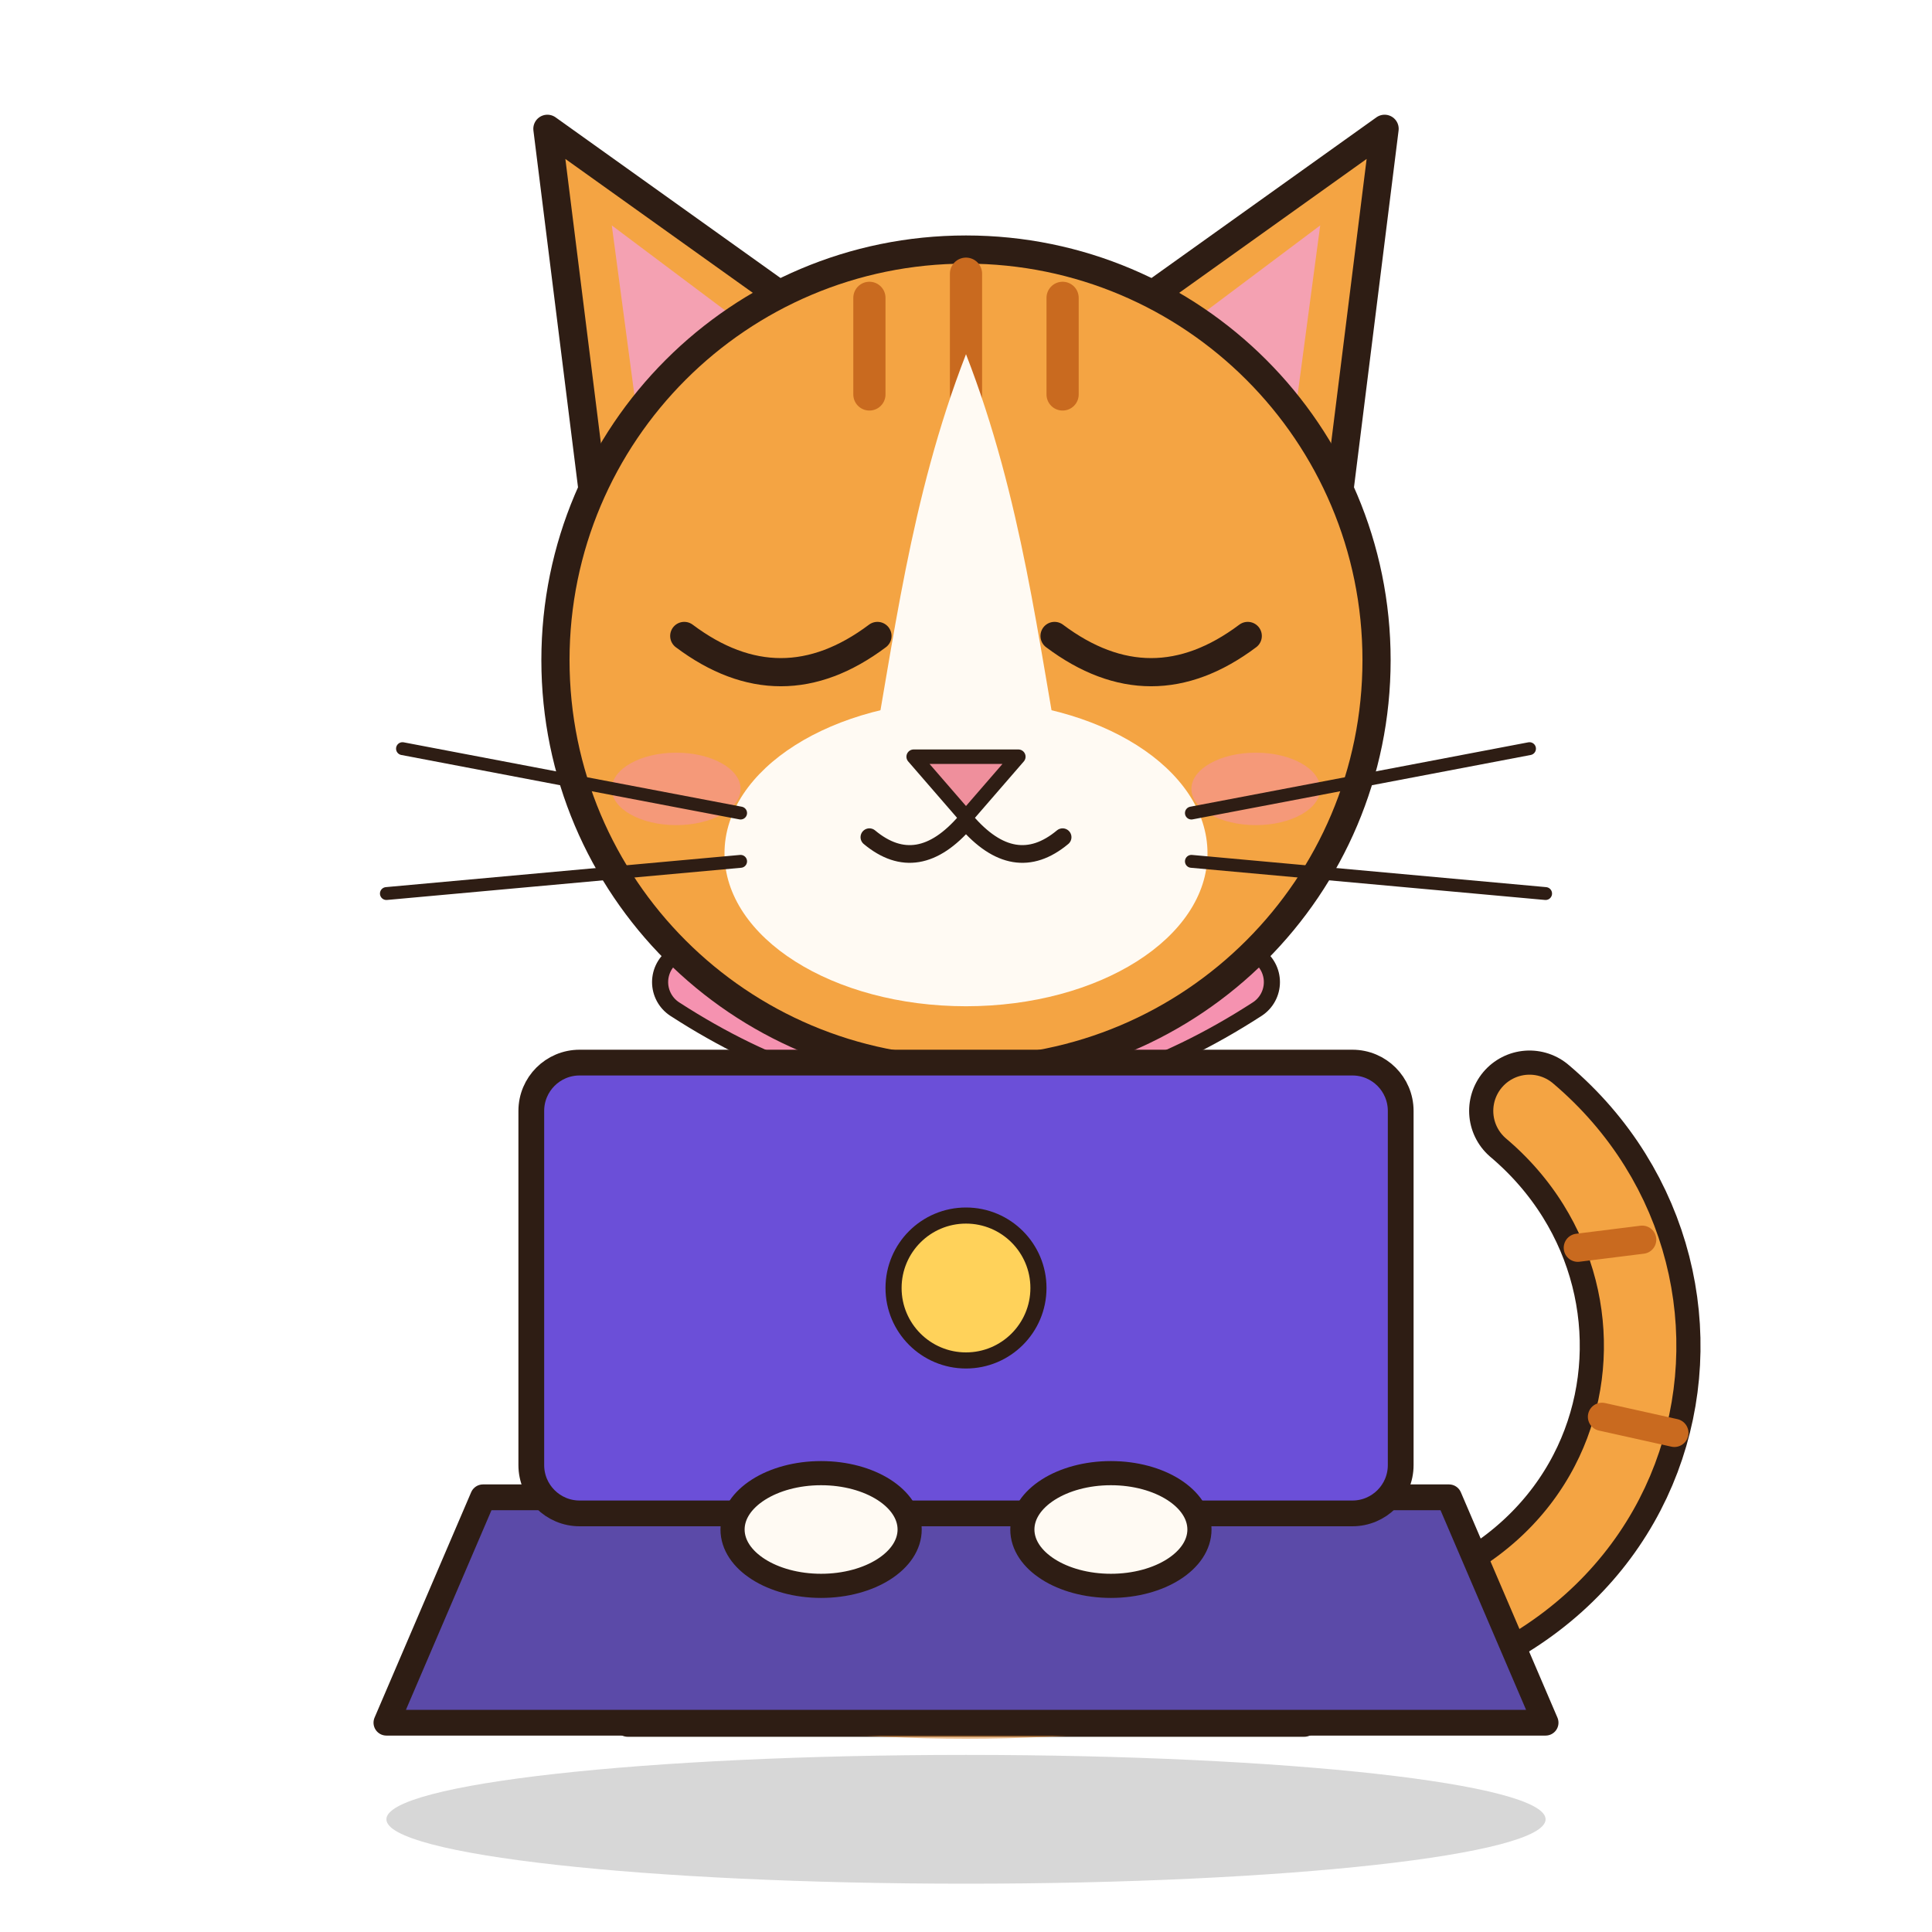
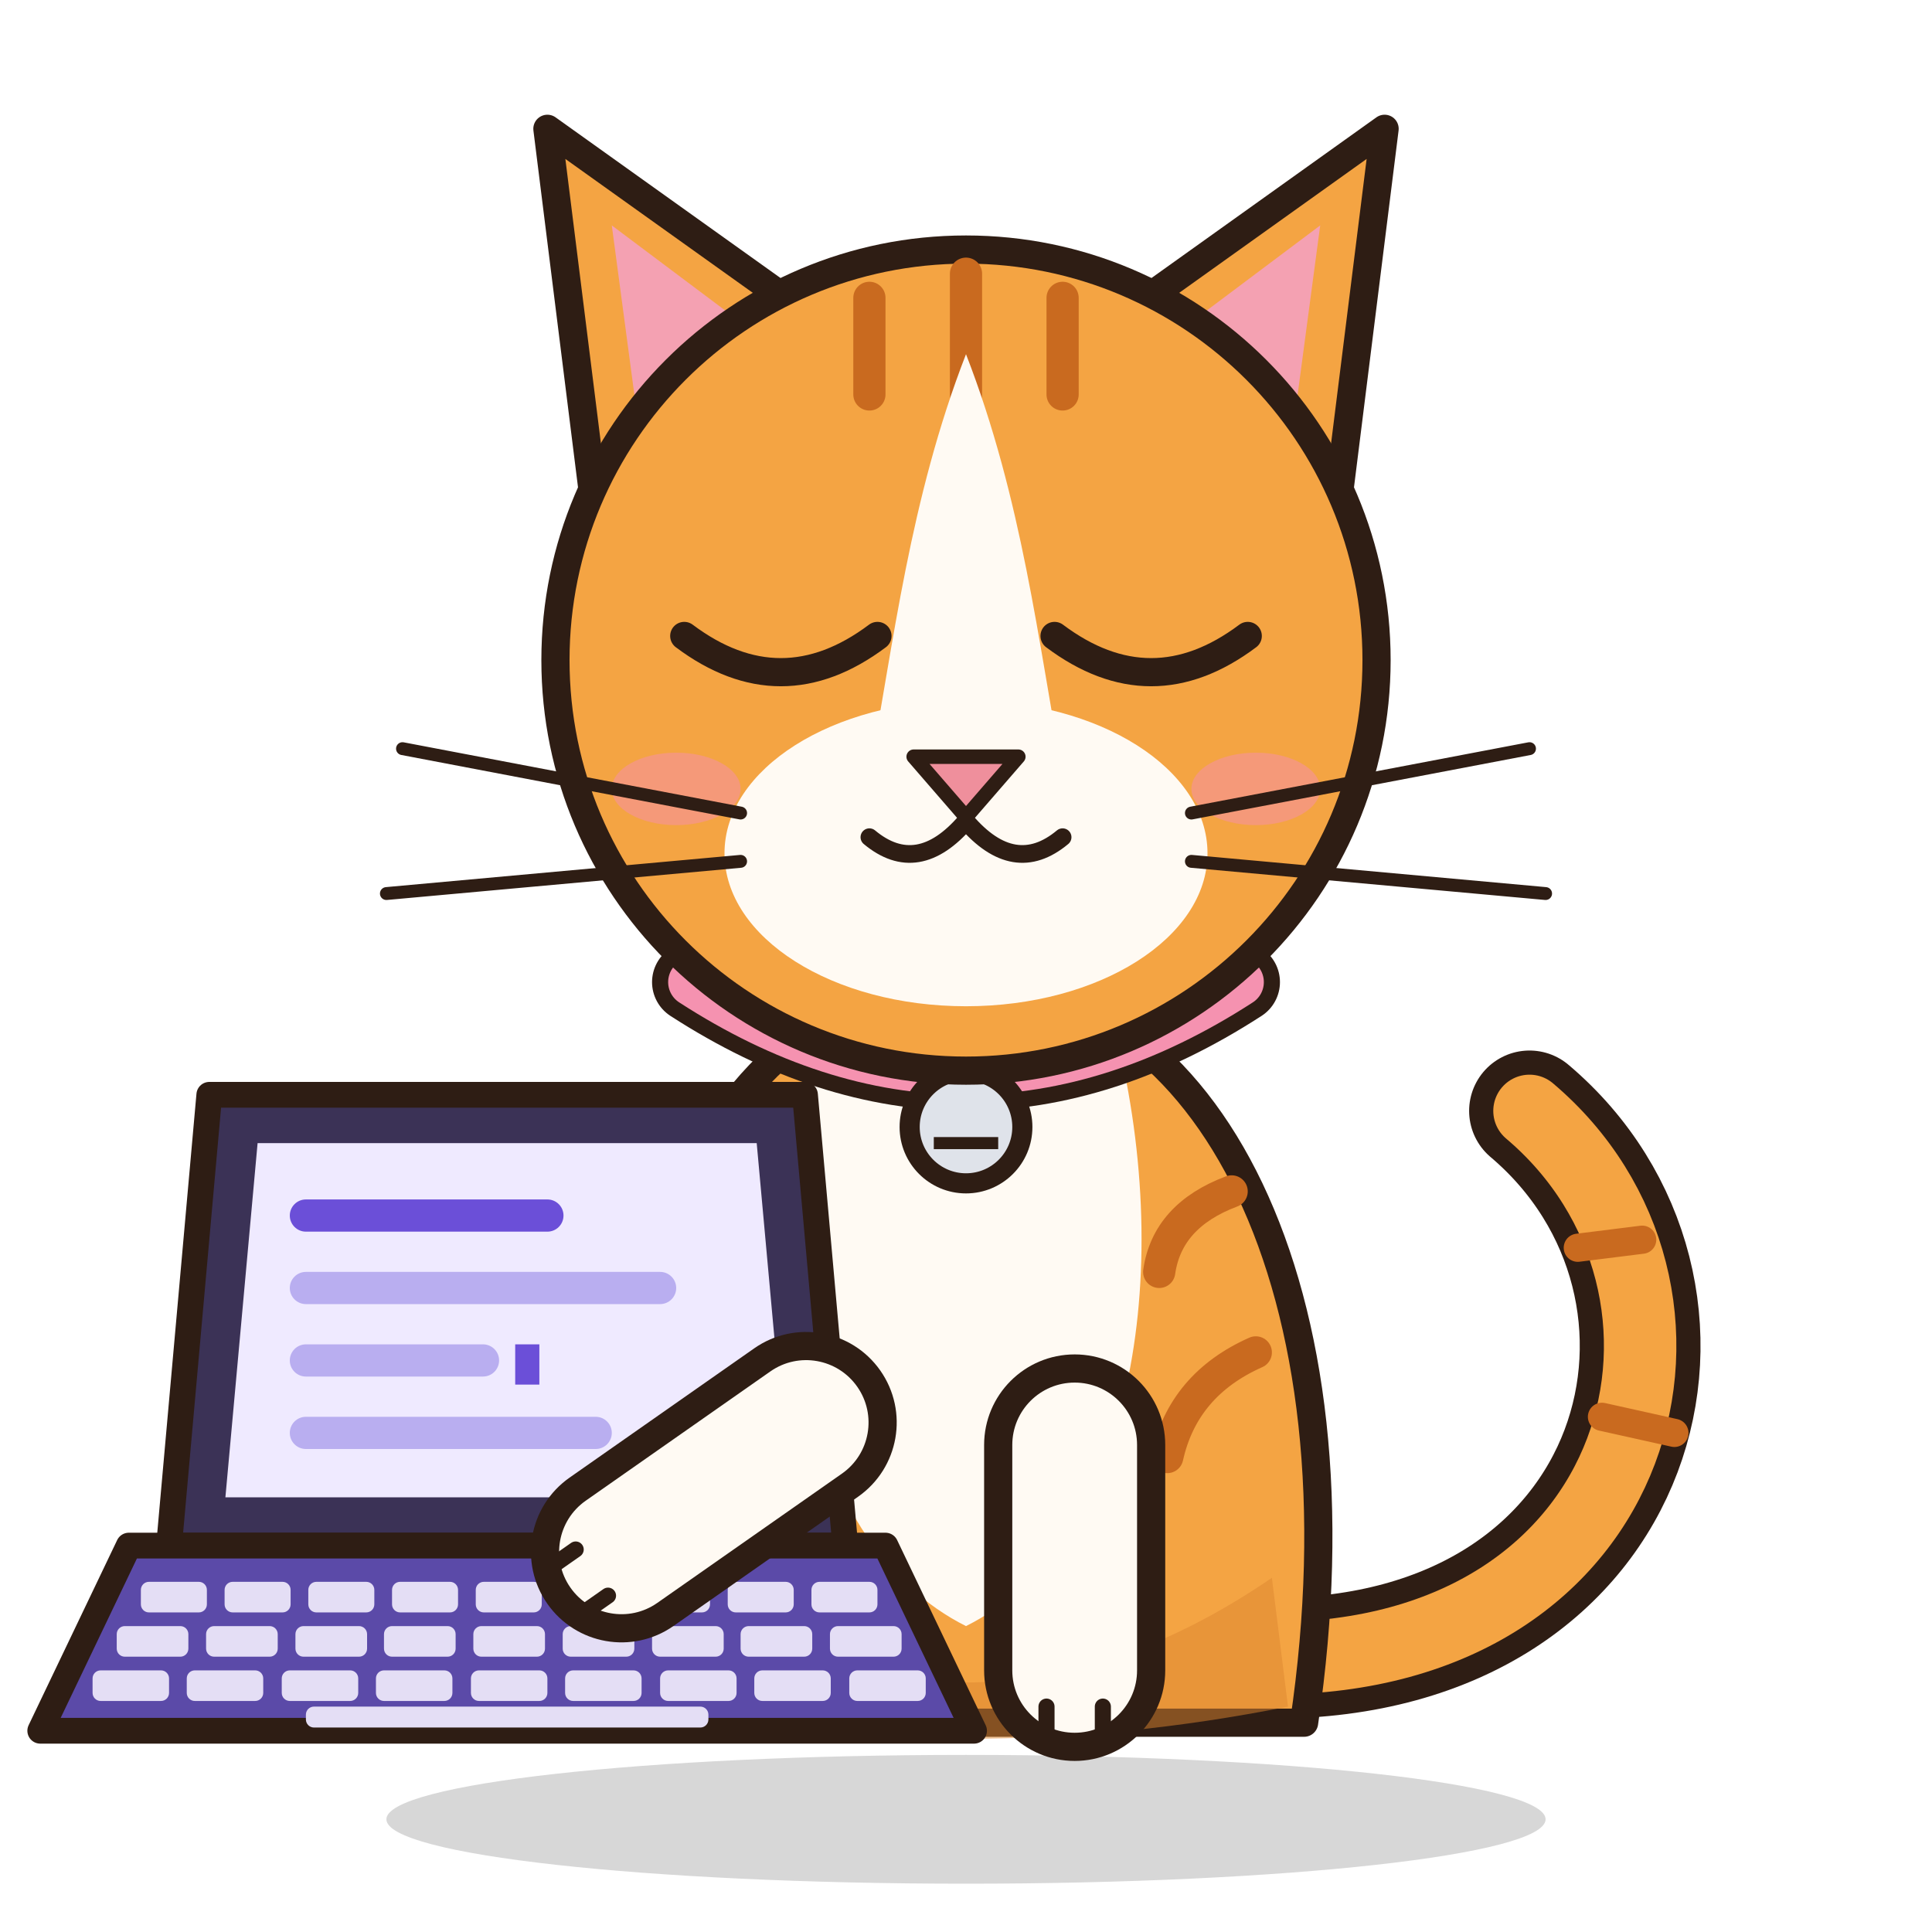
<svg xmlns="http://www.w3.org/2000/svg" width="240" height="240" viewBox="0 0 240 240">
  <ellipse cx="120" cy="226" rx="72" ry="8" fill="#000" opacity=".16" />
  <path d="M158 206 C 205 206, 216 160, 190 138" stroke="#2e1d14" stroke-width="15" stroke-linejoin="round" stroke-linecap="round" fill="none" />
  <path d="M158 206 C 205 206, 216 160, 190 138" stroke="#f4a443" stroke-width="9" fill="none" stroke-linecap="round" />
  <path d="M199 176 l9 2 M196 155 l8 -1" stroke="#c96a1f" stroke-width="3.5" stroke-linecap="round" />
  <path d="M78 214 C 70 160, 90 122, 120 122 C 150 122, 170 160, 162 214 Z" fill="#f4a443" stroke="#2e1d14" stroke-width="3.5" stroke-linejoin="round" stroke-linecap="round" />
  <path d="M82 196 Q 120 222 158 196 L 160 212 Q 120 220 80 212 Z" fill="#dc8530" opacity=".5" />
  <path d="M101 130 C 94 160, 100 192, 120 202 C 140 192, 146 160, 139 130 Z" fill="#fffaf3" />
  <path d="M84 168 q9 4 11 13 M87 148 q8 3 9 10 M156 168 q-9 4 -11 13 M153 148 q-8 3 -9 10" stroke="#c96a1f" stroke-width="4" fill="none" stroke-linecap="round" />
+   <rect x="124" y="170" width="19" height="47" rx="9.5" fill="#fffaf3" stroke="#2e1d14" stroke-width="3.5" stroke-linejoin="round" stroke-linecap="round" />
+   <path d="M130 212 v4 M137 212 v4" stroke="#2e1d14" stroke-width="2" stroke-linecap="round" />
  <path d="M86 122 Q 120 144 154 122" stroke="#2e1d14" stroke-width="10" stroke-linejoin="round" stroke-linecap="round" fill="none" />
  <path d="M86 122 Q 120 144 154 122" stroke="#f592b0" stroke-width="6" fill="none" stroke-linecap="round" />
  <circle cx="120" cy="140" r="7" fill="#dfe3ea" stroke="#2e1d14" stroke-width="2.5" stroke-linejoin="round" stroke-linecap="round" />
  <path d="M116 142 h8" stroke="#2e1d14" stroke-width="1.5" />
  <path d="M75 72 L68 16 L110 46 Z" fill="#f4a443" stroke="#2e1d14" stroke-width="3.5" stroke-linejoin="round" stroke-linecap="round" />
  <path d="M80 58 L76 28 L100 46 Z" fill="#f4a1b2" />
  <path d="M130 46 L172 16 L165 72 Z" fill="#f4a443" stroke="#2e1d14" stroke-width="3.5" stroke-linejoin="round" stroke-linecap="round" />
  <path d="M140 46 L164 28 L160 58 Z" fill="#f4a1b2" />
  <circle cx="120" cy="82" r="51" fill="#f4a443" stroke="#2e1d14" stroke-width="3.5" stroke-linejoin="round" stroke-linecap="round" />
  <path d="M108 37 v12 M120 34 v15 M132 37 v12" stroke="#c96a1f" stroke-width="4" stroke-linecap="round" />
  <path d="M120 44 C 113 62, 111 80, 108 96 L 132 96 C 129 80, 127 62, 120 44 Z" fill="#fffaf3" />
  <ellipse cx="120" cy="106" rx="30" ry="19" fill="#fffaf3" />
  <ellipse cx="84" cy="98" rx="8" ry="4.5" fill="#f58fa5" opacity=".55" />
  <ellipse cx="156" cy="98" rx="8" ry="4.5" fill="#f58fa5" opacity=".55" />
  <path d="M113.5 94 h13 l-6.5 7.5 z" fill="#ef8f9c" stroke="#2e1d14" stroke-width="1.8" stroke-linejoin="round" stroke-linecap="round" />
  <path d="M92 101 L50 93 M92 107 L48 111 M148 101 L190 93 M148 107 L192 111" stroke="#2e1d14" stroke-width="1.6" stroke-linecap="round" />
  <path d="M85 79 q12 9 24 0 M131 79 q12 9 24 0" stroke="#2e1d14" stroke-width="3.5" stroke-linejoin="round" stroke-linecap="round" fill="none" />
  <path d="M120 102 q-6 7 -12 2 M120 102 q6 7 12 2" stroke="#2e1d14" stroke-width="2.2" stroke-linejoin="round" stroke-linecap="round" fill="none" />
-   <path d="M60 186 L180 186 L192 214 L48 214 Z" fill="#5b4aa8" stroke="#2e1d14" stroke-width="3.2" stroke-linejoin="round" stroke-linecap="round" />
-   <rect x="66" y="132" width="108" height="56" rx="6" fill="#6b4fd8" stroke="#2e1d14" stroke-width="3.2" stroke-linejoin="round" stroke-linecap="round" />
-   <circle cx="120" cy="160" r="9" fill="#ffd25a" stroke="#2e1d14" stroke-width="2" stroke-linejoin="round" stroke-linecap="round" />
-   <ellipse cx="102" cy="190" rx="11" ry="7" fill="#fffaf3" stroke="#2e1d14" stroke-width="3" stroke-linejoin="round" stroke-linecap="round" />
-   <ellipse cx="138" cy="190" rx="11" ry="7" fill="#fffaf3" stroke="#2e1d14" stroke-width="3" stroke-linejoin="round" stroke-linecap="round" />
+   <path d="M26 136 L100 136 L105 192 L21 192 Z" fill="#3b3256" stroke="#2e1d14" stroke-width="3.2" stroke-linejoin="round" stroke-linecap="round" />
+   <path d="M32 142 L94 142 L98 186 L28 186 Z" fill="#efeaff" />
+   <rect x="36" y="149" width="34" height="4" rx="2" fill="#6b4fd8" />
+   <rect x="36" y="158" width="48" height="4" rx="2" fill="#b9aef0" />
+   <rect x="36" y="167" width="26" height="4" rx="2" fill="#b9aef0" />
+   <rect x="64" y="167" width="3" height="5" fill="#6b4fd8" class="caret" />
+   <rect x="36" y="176" width="40" height="4" rx="2" fill="#b9aef0" />
+   <path d="M16 192 L110 192 L121 215 L5 215 Z" fill="#5b4aa8" stroke="#2e1d14" stroke-width="3.2" stroke-linejoin="round" stroke-linecap="round" />
+   <rect x="17.5" y="196.5" width="8.2" height="3.8" rx="1" fill="#e4def5" />
+   <rect x="27.9" y="196.5" width="8.2" height="3.8" rx="1" fill="#e4def5" />
+   <rect x="38.3" y="196.5" width="8.2" height="3.8" rx="1" fill="#e4def5" />
+   <rect x="48.7" y="196.5" width="8.2" height="3.8" rx="1" fill="#e4def5" />
+   <rect x="59.1" y="196.5" width="8.2" height="3.8" rx="1" fill="#e4def5" />
+   <rect x="69.6" y="196.5" width="8.2" height="3.8" rx="1" fill="#e4def5" />
+   <rect x="80.0" y="196.5" width="8.2" height="3.8" rx="1" fill="#e4def5" />
+   <rect x="90.4" y="196.5" width="8.2" height="3.8" rx="1" fill="#e4def5" />
+   <rect x="100.8" y="196.5" width="8.2" height="3.8" rx="1" fill="#e4def5" />
+   <rect x="14.5" y="202" width="8.9" height="3.8" rx="1" fill="#e4def5" />
+   <rect x="25.6" y="202" width="8.9" height="3.8" rx="1" fill="#e4def5" />
+   <rect x="36.7" y="202" width="8.9" height="3.8" rx="1" fill="#e4def5" />
+   <rect x="47.7" y="202" width="8.9" height="3.8" rx="1" fill="#e4def5" />
+   <rect x="58.8" y="202" width="8.9" height="3.8" rx="1" fill="#e4def5" />
+   <rect x="69.9" y="202" width="8.9" height="3.8" rx="1" fill="#e4def5" />
+   <rect x="81.0" y="202" width="8.9" height="3.8" rx="1" fill="#e4def5" />
+   <rect x="92.0" y="202" width="8.9" height="3.8" rx="1" fill="#e4def5" />
+   <rect x="103.1" y="202" width="8.9" height="3.8" rx="1" fill="#e4def5" />
+   <rect x="11.5" y="207.5" width="9.5" height="3.8" rx="1" fill="#e4def5" />
+   <rect x="23.2" y="207.5" width="9.5" height="3.8" rx="1" fill="#e4def5" />
+   <rect x="35.0" y="207.5" width="9.5" height="3.8" rx="1" fill="#e4def5" />
+   <rect x="46.7" y="207.5" width="9.5" height="3.8" rx="1" fill="#e4def5" />
+   <rect x="58.5" y="207.5" width="9.5" height="3.8" rx="1" fill="#e4def5" />
+   <rect x="70.2" y="207.5" width="9.5" height="3.8" rx="1" fill="#e4def5" />
+   <rect x="82.0" y="207.5" width="9.5" height="3.8" rx="1" fill="#e4def5" />
+   <rect x="93.7" y="207.5" width="9.5" height="3.8" rx="1" fill="#e4def5" />
+   <rect x="105.5" y="207.5" width="9.5" height="3.8" rx="1" fill="#e4def5" />
+   <rect x="38" y="212" width="50" height="2.6" rx="1" fill="#e4def5" />
+   <g transform="rotate(55 106 172)">
+     <rect x="97" y="170" width="19" height="47" rx="9.5" fill="#fffaf3" stroke="#2e1d14" stroke-width="3.5" stroke-linejoin="round" stroke-linecap="round" />
+     <path d="M103 212 v4 M110 212 v4" stroke="#2e1d14" stroke-width="2" stroke-linecap="round" />
+   </g>
</svg>
